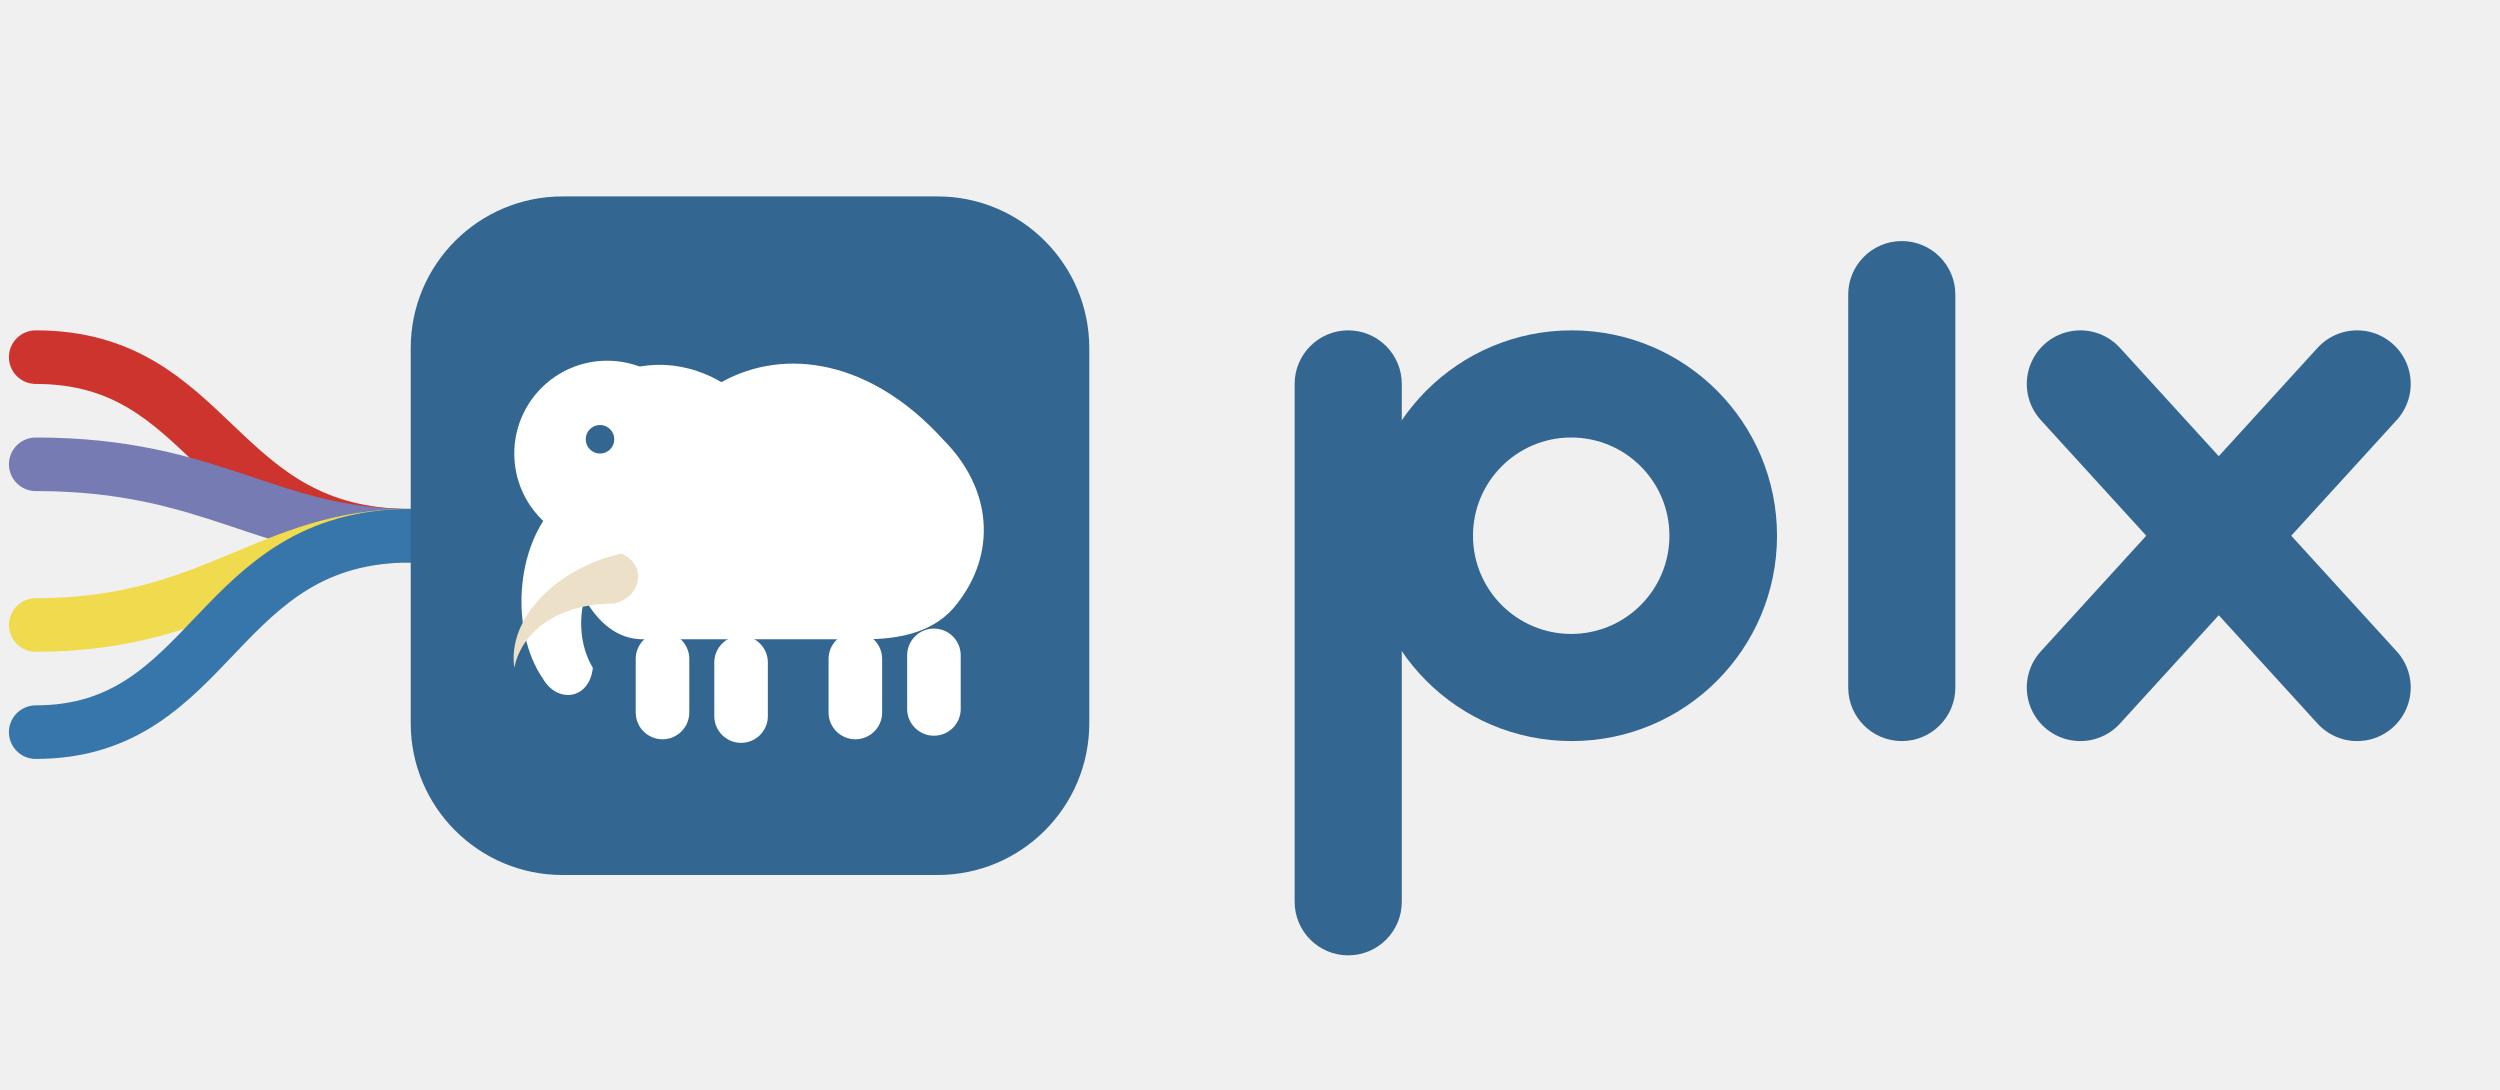
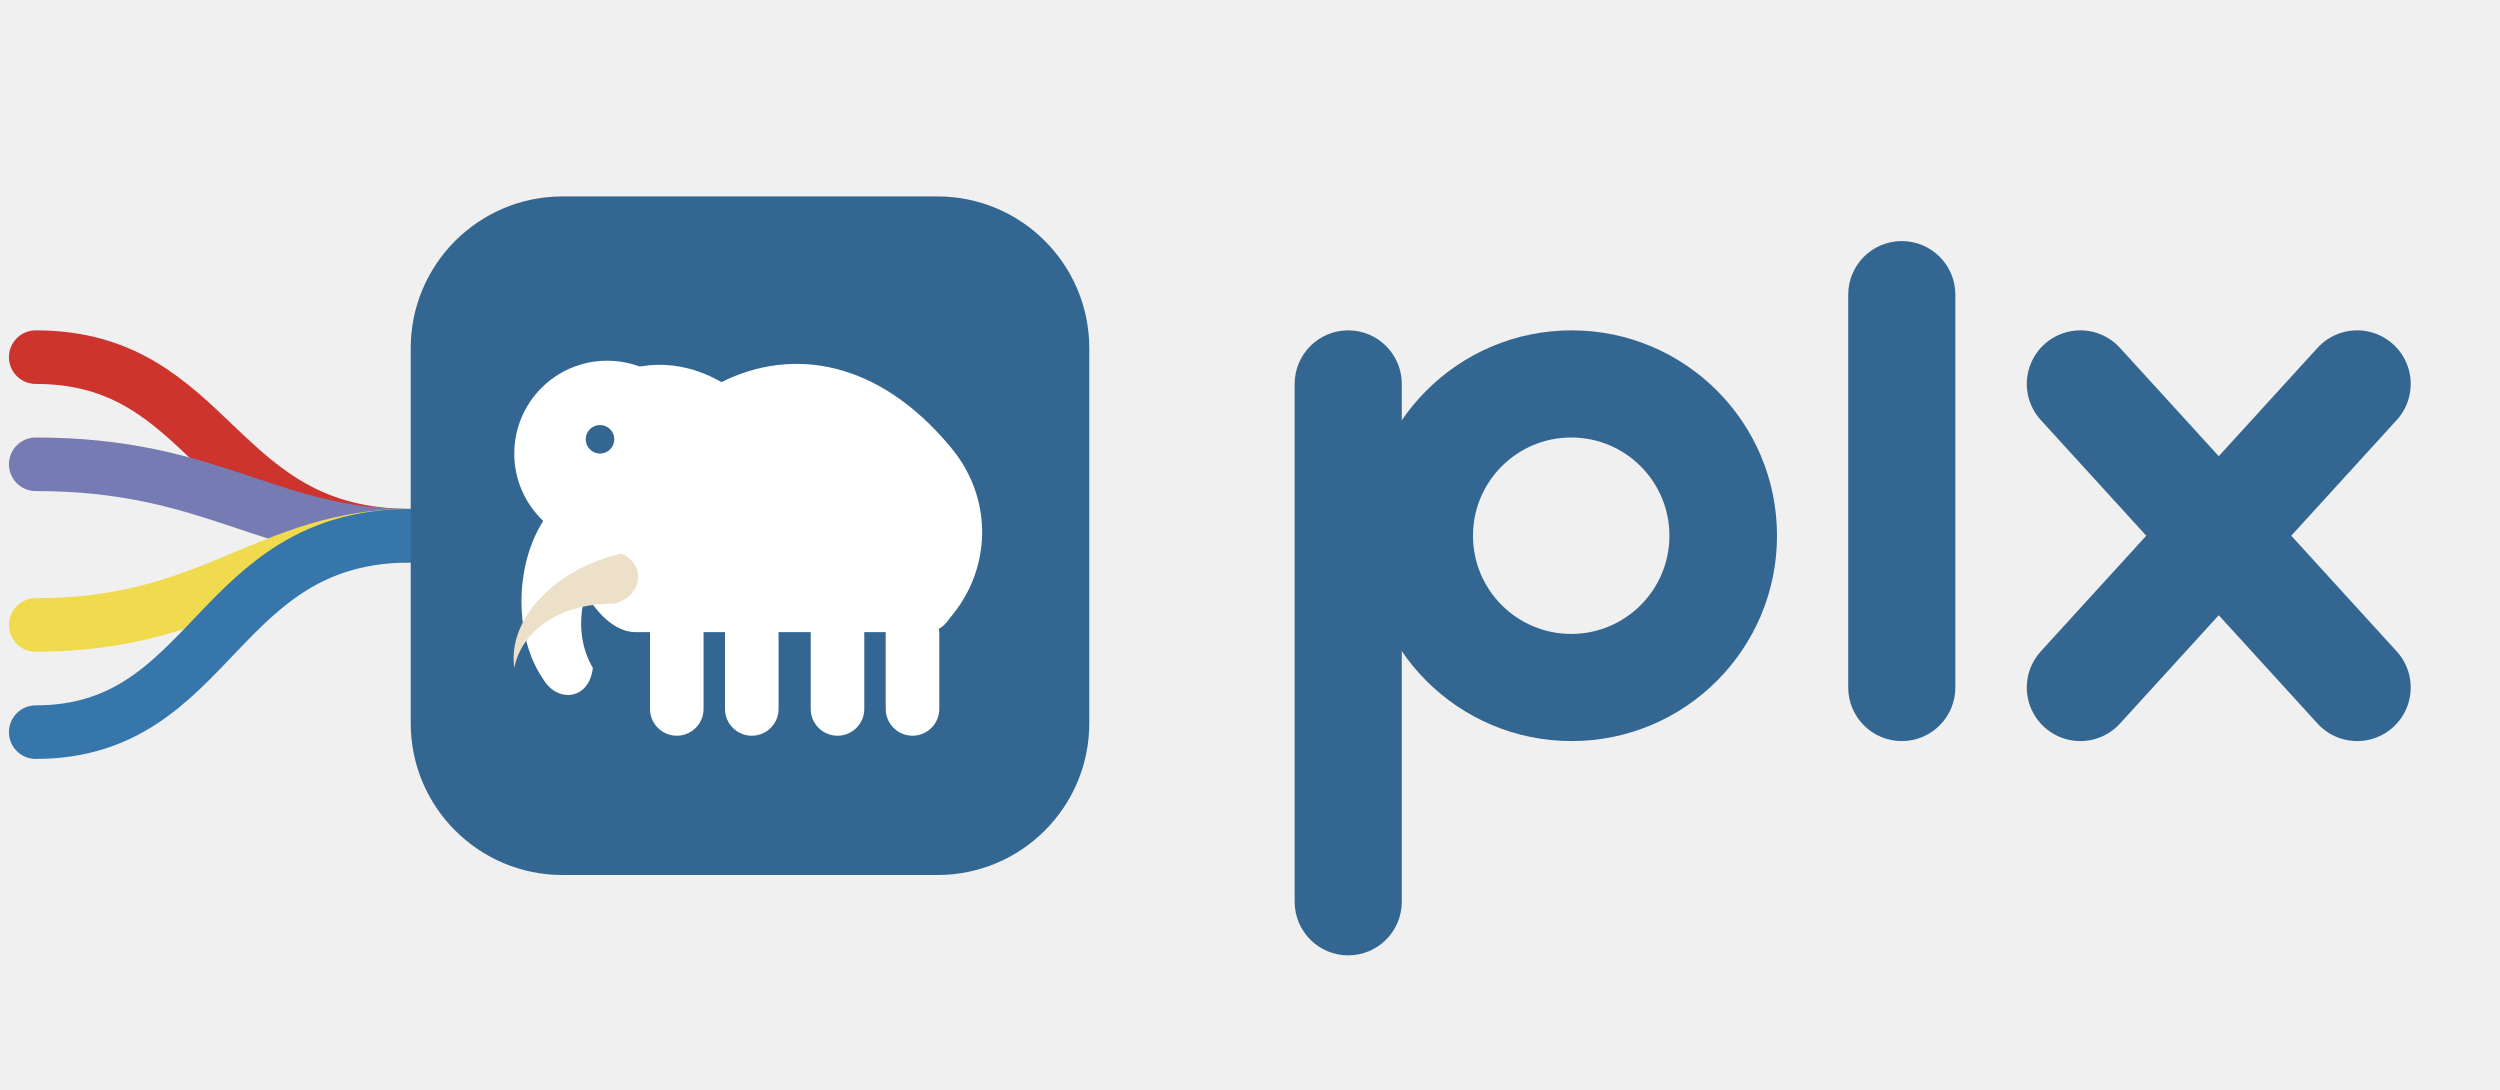
<svg xmlns="http://www.w3.org/2000/svg" viewBox="0 0 560 244" width="560" height="244" role="img" aria-labelledby="t d">
  <g fill="none" stroke-width="12" stroke-linecap="round">
    <path d="M8,80  C48,80  48,120 92,120" stroke="#CC342D" />
    <path d="M8,104 C48,104 60,120 92,120" stroke="#777BB3" />
    <path d="M8,140 C48,140 60,120 92,120" stroke="#F0DB4F" />
    <path d="M8,164 C48,164 48,120 92,120" stroke="#3776AB" />
  </g>
  <rect x="92" y="44" width="152" height="152" rx="34" fill="#336791" />
  <g transform="translate(168 120) scale(0.80) translate(-128 -123)">
    <g fill="#ffffff">
-       <path d="M74,112                C68,84 96,66 120,80                C138,70 162,74 182,96                C196,110 197,128 186,142                C180,150 170,152 160,152                L98,152                C84,152 76,134 74,112 Z" />
+       <path d="M74,112                C68,84 96,66 120,80                C140,70 164,74 184,98                C196,112 196,132 184,146                C182,149 180,150 176,150                L96,150                C86,150 76,134 74,112 Z" />
      <circle cx="88" cy="100" r="26" />
-       <rect x="96" y="150" width="15" height="30" rx="7.5" />
-       <rect x="118" y="151" width="15" height="30" rx="7.5" />
-       <rect x="150" y="150" width="15" height="30" rx="7.5" />
-       <rect x="172" y="149" width="15" height="30" rx="7.5" />
+       <rect x="100" y="143" width="15" height="36" rx="7.5" />
+       <rect x="121" y="143" width="15" height="36" rx="7.5" />
+       <rect x="145" y="143" width="15" height="36" rx="7.5" />
+       <rect x="166" y="143" width="15" height="36" rx="7.5" />
      <path d="M74,114                C62,126 61,150 70,163                C74,170 83,169 84,160                C78,150 80,134 92,126 Z" />
    </g>
    <path d="M92,128              C74,132 60,146 62,160              C64,150 74,142 90,142              C98,140 99,131 92,128 Z" fill="#ece0c8" />
    <circle cx="86" cy="96" r="4" fill="#336791" />
  </g>
  <g fill="#336791">
    <rect x="290" y="74" width="24" height="140" rx="12" />
    <path fill-rule="evenodd" d="M352,74 a46,46 0 1 0 0.1,0 Z M352,98 a22,22 0 1 1 -0.1,0 Z" />
    <rect x="414" y="54" width="24" height="112" rx="12" />
  </g>
  <g stroke="#336791" stroke-width="24" stroke-linecap="round">
    <line x1="466" y1="86" x2="528" y2="154" />
    <line x1="528" y1="86" x2="466" y2="154" />
  </g>
</svg>
